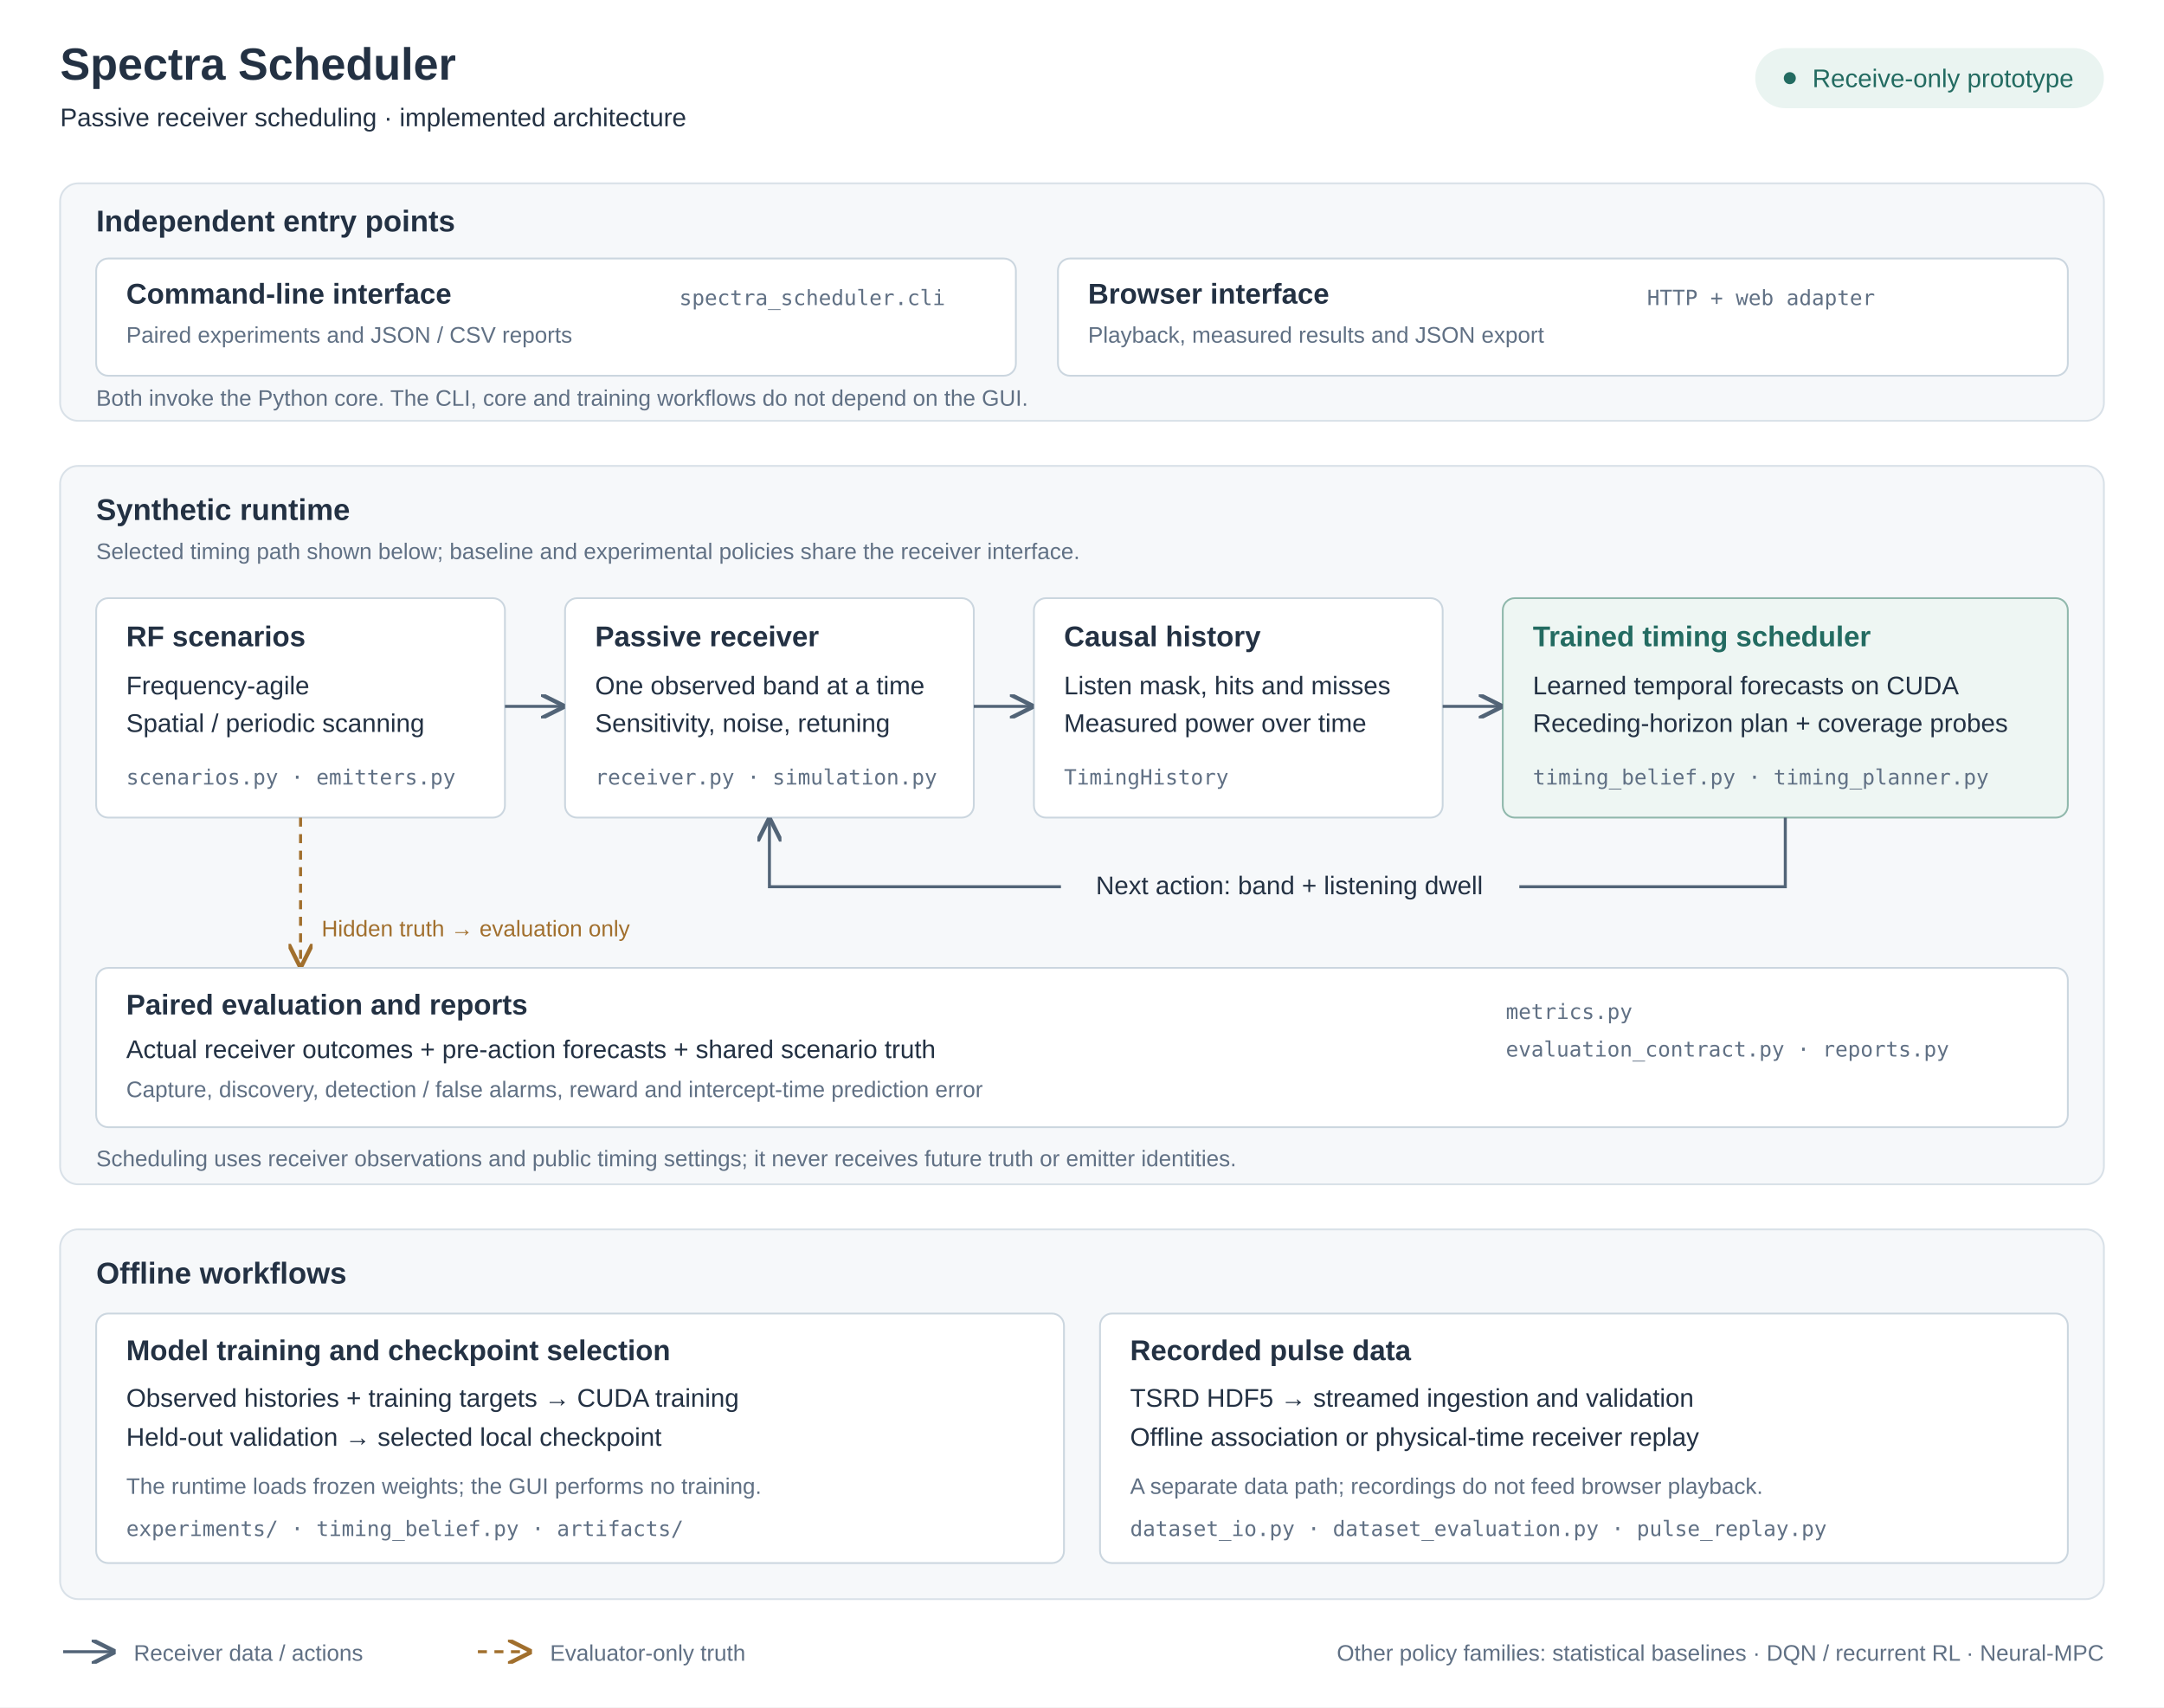
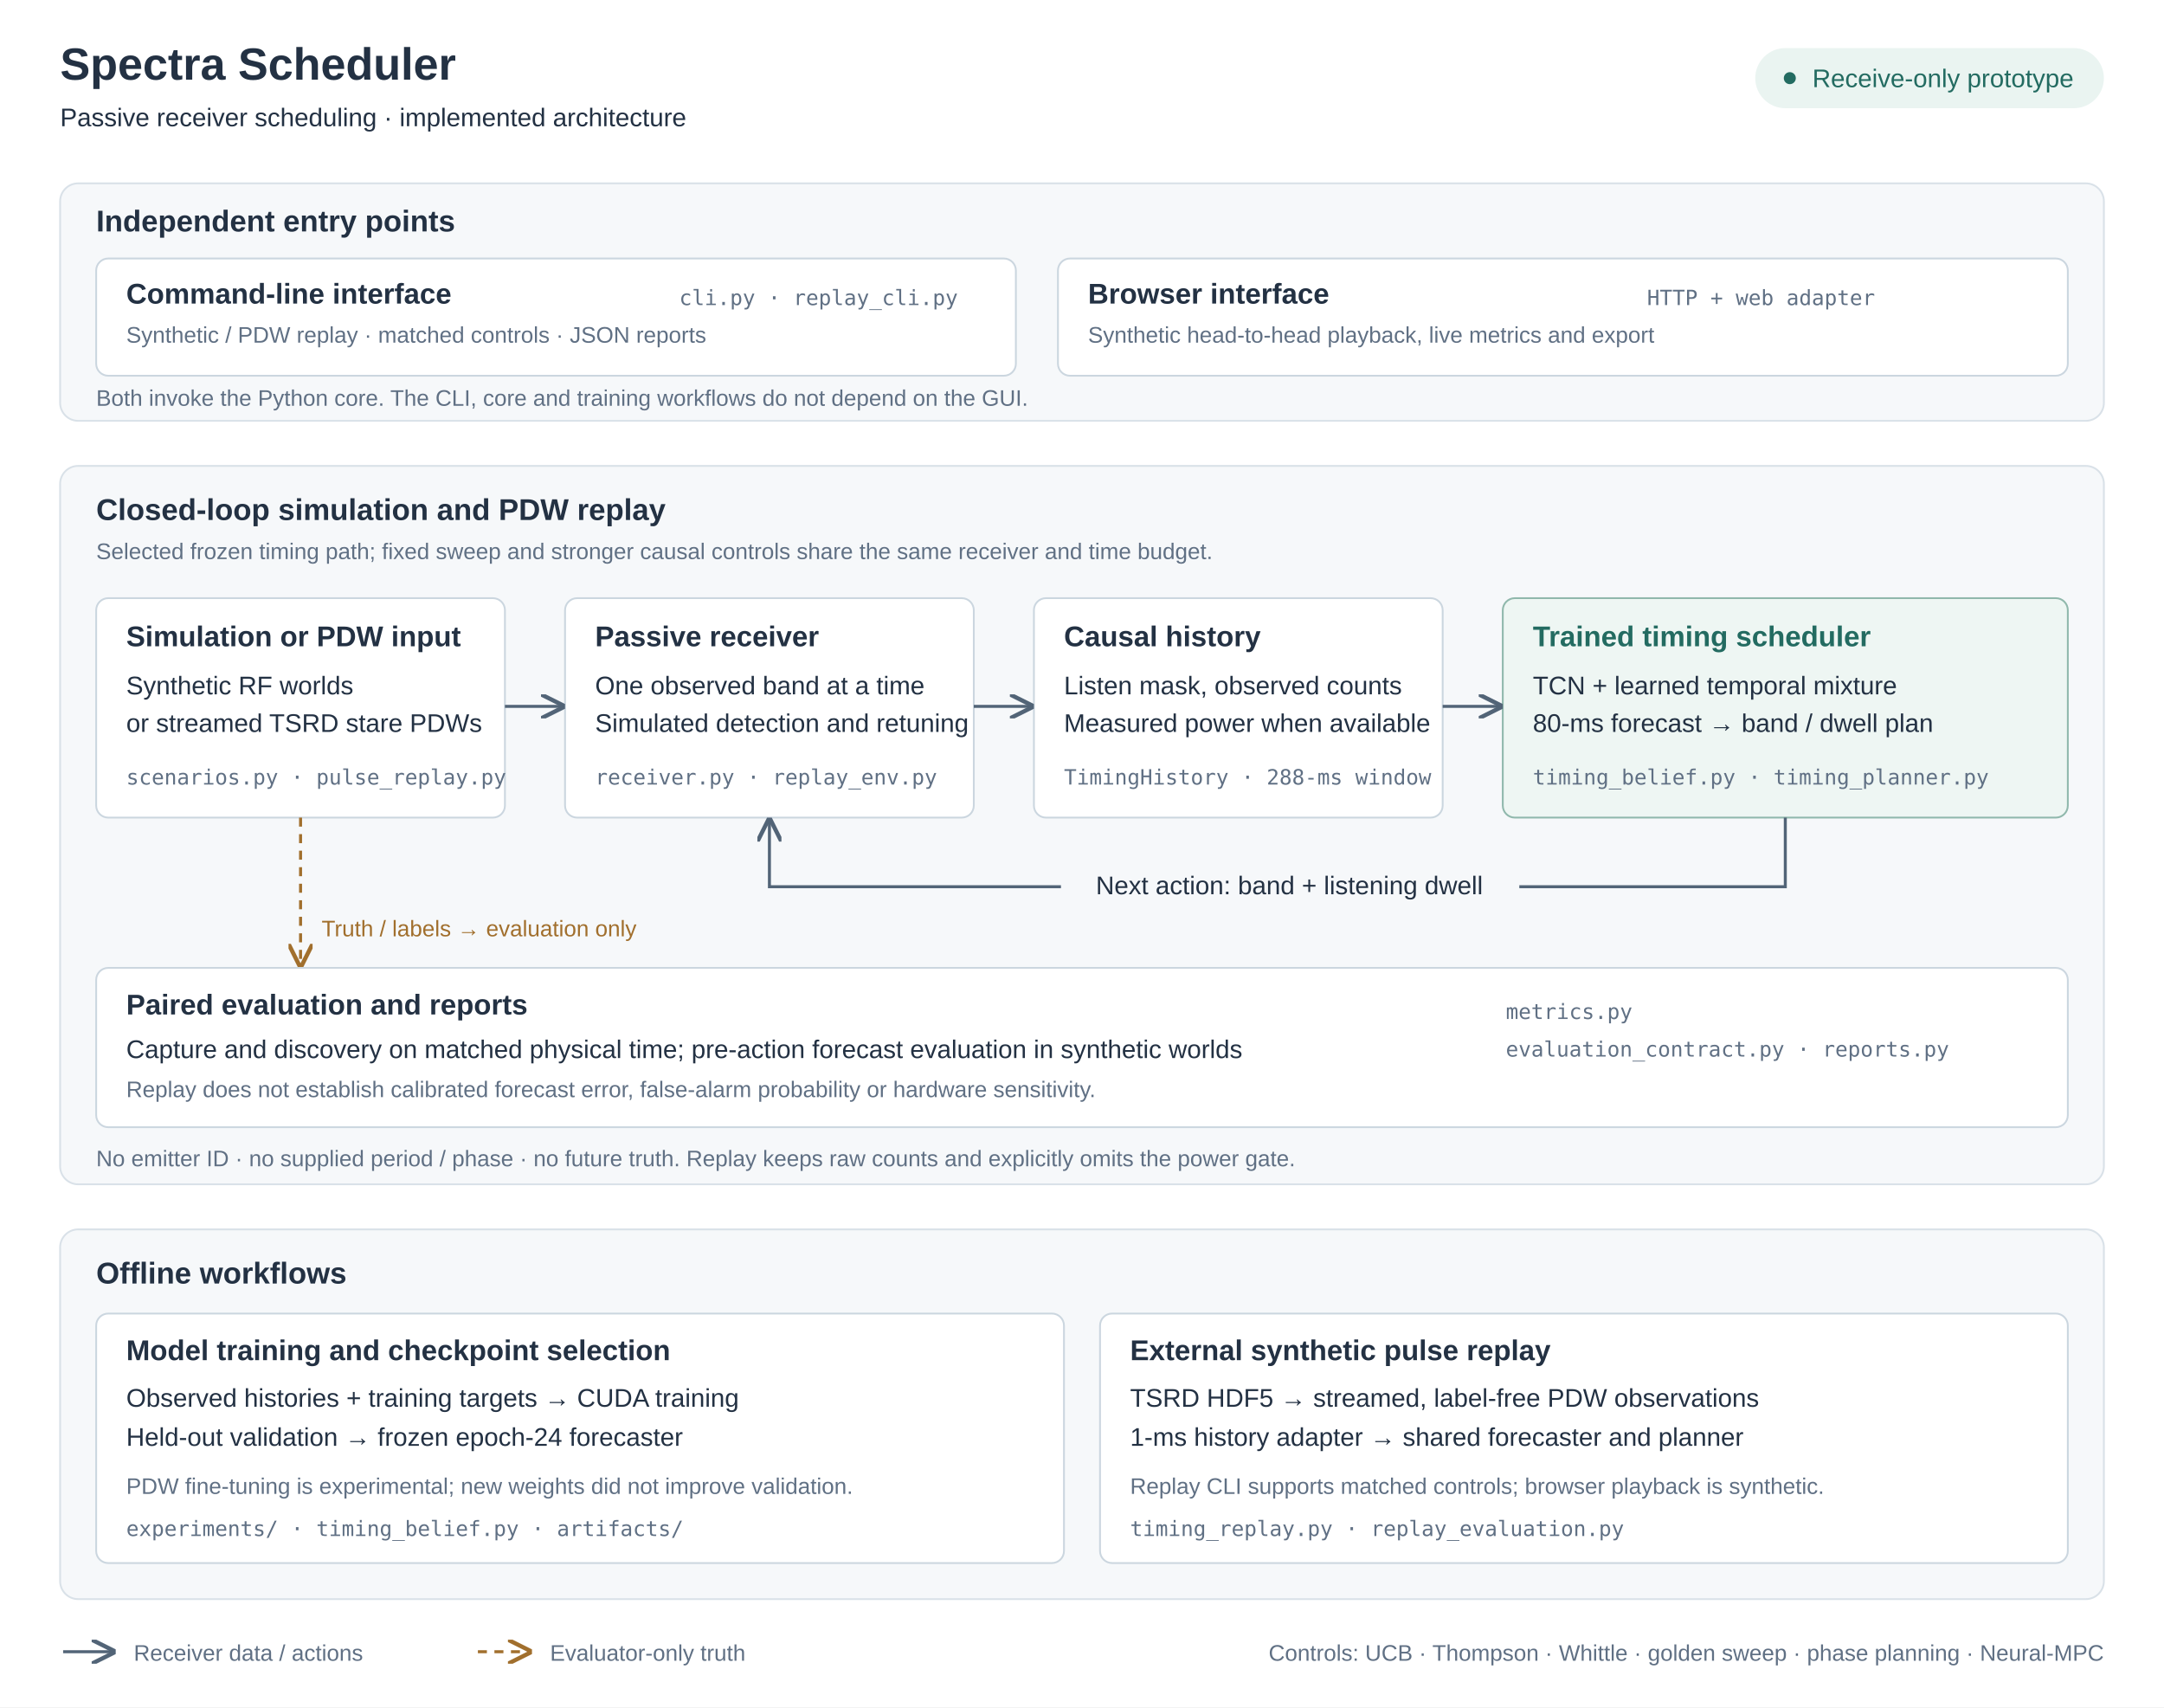
<svg xmlns="http://www.w3.org/2000/svg" width="1440" height="1136" viewBox="0 0 1440 1136" role="img" aria-labelledby="title desc">
  <defs>
    <marker id="arrow" markerWidth="8" markerHeight="8" refX="7" refY="4" orient="auto" markerUnits="strokeWidth">
      <path d="M0 0 8 4 0 8" fill="none" stroke="#526477" stroke-width="1.4" />
    </marker>
    <marker id="truth-arrow" markerWidth="8" markerHeight="8" refX="7" refY="4" orient="auto" markerUnits="strokeWidth">
      <path d="M0 0 8 4 0 8" fill="none" stroke="#a16f2d" stroke-width="1.4" />
    </marker>
    <style>
      text { font-family: -apple-system, BlinkMacSystemFont, 'Segoe UI', Arial, sans-serif; fill: #233143; }
      .title { font-size: 30px; font-weight: 650; }
      .section { font-size: 20px; font-weight: 600; }
      .heading { font-size: 19px; font-weight: 600; }
      .body { font-size: 17px; }
      .small { font-size: 15px; fill: #607084; }
      .code { font-family: ui-monospace, SFMono-Regular, Consolas, monospace; font-size: 14px; fill: #607084; }
      .lane { fill: #f6f8fa; stroke: #d9e1e8; stroke-width: 1.2; }
      .card { fill: #fff; stroke: #cbd6df; stroke-width: 1.2; }
      .flow { fill: none; stroke: #526477; stroke-width: 2; marker-end: url(#arrow); }
      .truth { fill: none; stroke: #a16f2d; stroke-width: 2; stroke-dasharray: 6 5; marker-end: url(#truth-arrow); }
    </style>
  </defs>
  <rect width="1440" height="1136" fill="#fff" />
  <text x="40" y="53" class="title">Spectra Scheduler</text>
  <text x="40" y="84" class="body" fill="#607084">Passive receiver scheduling · implemented architecture</text>
  <rect x="1168" y="32" width="232" height="40" rx="20" fill="#eaf4f1" />
  <circle cx="1191" cy="52" r="4" fill="#236b61" />
  <text x="1206" y="58" class="body" style="fill:#236b61">Receive-only prototype</text>
  <rect x="40" y="122" width="1360" height="158" rx="12" class="lane" />
  <text x="64" y="154" class="section">Independent entry points</text>
  <rect x="64" y="172" width="612" height="78" rx="8" class="card" />
  <text x="84" y="202" class="heading">Command-line interface</text>
-   <text x="84" y="228" class="small">Paired experiments and JSON / CSV reports</text>
-   <text x="452" y="203" class="code">spectra_scheduler.cli</text>
+   <text x="84" y="228" class="small">Synthetic / PDW replay · matched controls · JSON reports</text>
+   <text x="452" y="203" class="code">cli.py · replay_cli.py</text>
  <rect x="704" y="172" width="672" height="78" rx="8" class="card" />
  <text x="724" y="202" class="heading">Browser interface</text>
-   <text x="724" y="228" class="small">Playback, measured results and JSON export</text>
+   <text x="724" y="228" class="small">Synthetic head-to-head playback, live metrics and export</text>
  <text x="1096" y="203" class="code">HTTP + web adapter</text>
  <text x="64" y="270" class="small">Both invoke the Python core. The CLI, core and training workflows do not depend on the GUI.</text>
  <rect x="40" y="310" width="1360" height="478" rx="12" class="lane" />
-   <text x="64" y="346" class="section">Synthetic runtime</text>
-   <text x="64" y="372" class="small">Selected timing path shown below; baseline and experimental policies share the receiver interface.</text>
+   <text x="64" y="346" class="section">Closed-loop simulation and PDW replay</text>
+   <text x="64" y="372" class="small">Selected frozen timing path; fixed sweep and stronger causal controls share the same receiver and time budget.</text>
  <rect x="64" y="398" width="272" height="146" rx="8" class="card" />
-   <text x="84" y="430" class="heading">RF scenarios</text>
-   <text x="84" y="462" class="body">Frequency-agile</text>
-   <text x="84" y="487" class="body">Spatial / periodic scanning</text>
-   <text x="84" y="522" class="code">scenarios.py · emitters.py</text>
+   <text x="84" y="430" class="heading">Simulation or PDW input</text>
+   <text x="84" y="462" class="body">Synthetic RF worlds</text>
+   <text x="84" y="487" class="body">or streamed TSRD stare PDWs</text>
+   <text x="84" y="522" class="code">scenarios.py · pulse_replay.py</text>
  <rect x="376" y="398" width="272" height="146" rx="8" class="card" />
  <text x="396" y="430" class="heading">Passive receiver</text>
  <text x="396" y="462" class="body">One observed band at a time</text>
-   <text x="396" y="487" class="body">Sensitivity, noise, retuning</text>
-   <text x="396" y="522" class="code">receiver.py · simulation.py</text>
+   <text x="396" y="487" class="body">Simulated detection and retuning</text>
+   <text x="396" y="522" class="code">receiver.py · replay_env.py</text>
  <rect x="688" y="398" width="272" height="146" rx="8" class="card" />
  <text x="708" y="430" class="heading">Causal history</text>
-   <text x="708" y="462" class="body">Listen mask, hits and misses</text>
-   <text x="708" y="487" class="body">Measured power over time</text>
-   <text x="708" y="522" class="code">TimingHistory</text>
+   <text x="708" y="462" class="body">Listen mask, observed counts</text>
+   <text x="708" y="487" class="body">Measured power when available</text>
+   <text x="708" y="522" class="code">TimingHistory · 288-ms window</text>
  <rect x="1000" y="398" width="376" height="146" rx="8" fill="#eef6f3" stroke="#90b8ac" stroke-width="1.2" />
  <text x="1020" y="430" class="heading" style="fill:#236b61">Trained timing scheduler</text>
-   <text x="1020" y="462" class="body">Learned temporal forecasts on CUDA</text>
-   <text x="1020" y="487" class="body">Receding-horizon plan + coverage probes</text>
+   <text x="1020" y="462" class="body">TCN + learned temporal mixture</text>
+   <text x="1020" y="487" class="body">80-ms forecast → band / dwell plan</text>
  <text x="1020" y="522" class="code">timing_belief.py · timing_planner.py</text>
  <path d="M336 470H374" class="flow" />
  <path d="M648 470H686" class="flow" />
  <path d="M960 470H998" class="flow" />
  <path d="M1188 544V590H512V546" class="flow" />
  <rect x="706" y="574" width="305" height="30" rx="5" fill="#f6f8fa" />
  <text x="858" y="595" text-anchor="middle" class="body">Next action: band + listening dwell</text>
  <path d="M200 544V642" class="truth" />
-   <text x="214" y="623" class="small" style="fill:#a16f2d">Hidden truth → evaluation only</text>
+   <text x="214" y="623" class="small" style="fill:#a16f2d">Truth / labels → evaluation only</text>
  <rect x="64" y="644" width="1312" height="106" rx="8" class="card" />
  <text x="84" y="675" class="heading">Paired evaluation and reports</text>
-   <text x="84" y="704" class="body">Actual receiver outcomes + pre-action forecasts + shared scenario truth</text>
-   <text x="84" y="730" class="small">Capture, discovery, detection / false alarms, reward and intercept-time prediction error</text>
+   <text x="84" y="704" class="body">Capture and discovery on matched physical time; pre-action forecast evaluation in synthetic worlds</text>
+   <text x="84" y="730" class="small">Replay does not establish calibrated forecast error, false-alarm probability or hardware sensitivity.</text>
  <text x="1002" y="678" class="code">metrics.py</text>
  <text x="1002" y="703" class="code">evaluation_contract.py · reports.py</text>
-   <text x="64" y="776" class="small">Scheduling uses receiver observations and public timing settings; it never receives future truth or emitter identities.</text>
+   <text x="64" y="776" class="small">No emitter ID · no supplied period / phase · no future truth. Replay keeps raw counts and explicitly omits the power gate.</text>
  <rect x="40" y="818" width="1360" height="246" rx="12" class="lane" />
  <text x="64" y="854" class="section">Offline workflows</text>
  <rect x="64" y="874" width="644" height="166" rx="8" class="card" />
  <text x="84" y="905" class="heading">Model training and checkpoint selection</text>
  <text x="84" y="936" class="body">Observed histories + training targets → CUDA training</text>
-   <text x="84" y="962" class="body">Held-out validation → selected local checkpoint</text>
-   <text x="84" y="994" class="small">The runtime loads frozen weights; the GUI performs no training.</text>
+   <text x="84" y="962" class="body">Held-out validation → frozen epoch-24 forecaster</text>
+   <text x="84" y="994" class="small">PDW fine-tuning is experimental; new weights did not improve validation.</text>
  <text x="84" y="1022" class="code">experiments/ · timing_belief.py · artifacts/</text>
  <rect x="732" y="874" width="644" height="166" rx="8" class="card" />
-   <text x="752" y="905" class="heading">Recorded pulse data</text>
-   <text x="752" y="936" class="body">TSRD HDF5 → streamed ingestion and validation</text>
-   <text x="752" y="962" class="body">Offline association or physical-time receiver replay</text>
-   <text x="752" y="994" class="small">A separate data path; recordings do not feed browser playback.</text>
-   <text x="752" y="1022" class="code">dataset_io.py · dataset_evaluation.py · pulse_replay.py</text>
+   <text x="752" y="905" class="heading">External synthetic pulse replay</text>
+   <text x="752" y="936" class="body">TSRD HDF5 → streamed, label-free PDW observations</text>
+   <text x="752" y="962" class="body">1-ms history adapter → shared forecaster and planner</text>
+   <text x="752" y="994" class="small">Replay CLI supports matched controls; browser playback is synthetic.</text>
+   <text x="752" y="1022" class="code">timing_replay.py · replay_evaluation.py</text>
  <path d="M42 1099H75" class="flow" />
  <text x="89" y="1105" class="small">Receiver data / actions</text>
  <path d="M318 1099H352" class="truth" />
  <text x="366" y="1105" class="small">Evaluator-only truth</text>
-   <text x="1400" y="1105" text-anchor="end" class="small">Other policy families: statistical baselines · DQN / recurrent RL · Neural-MPC</text>
+   <text x="1400" y="1105" text-anchor="end" class="small">Controls: UCB · Thompson · Whittle · golden sweep · phase planning · Neural-MPC</text>
</svg>
